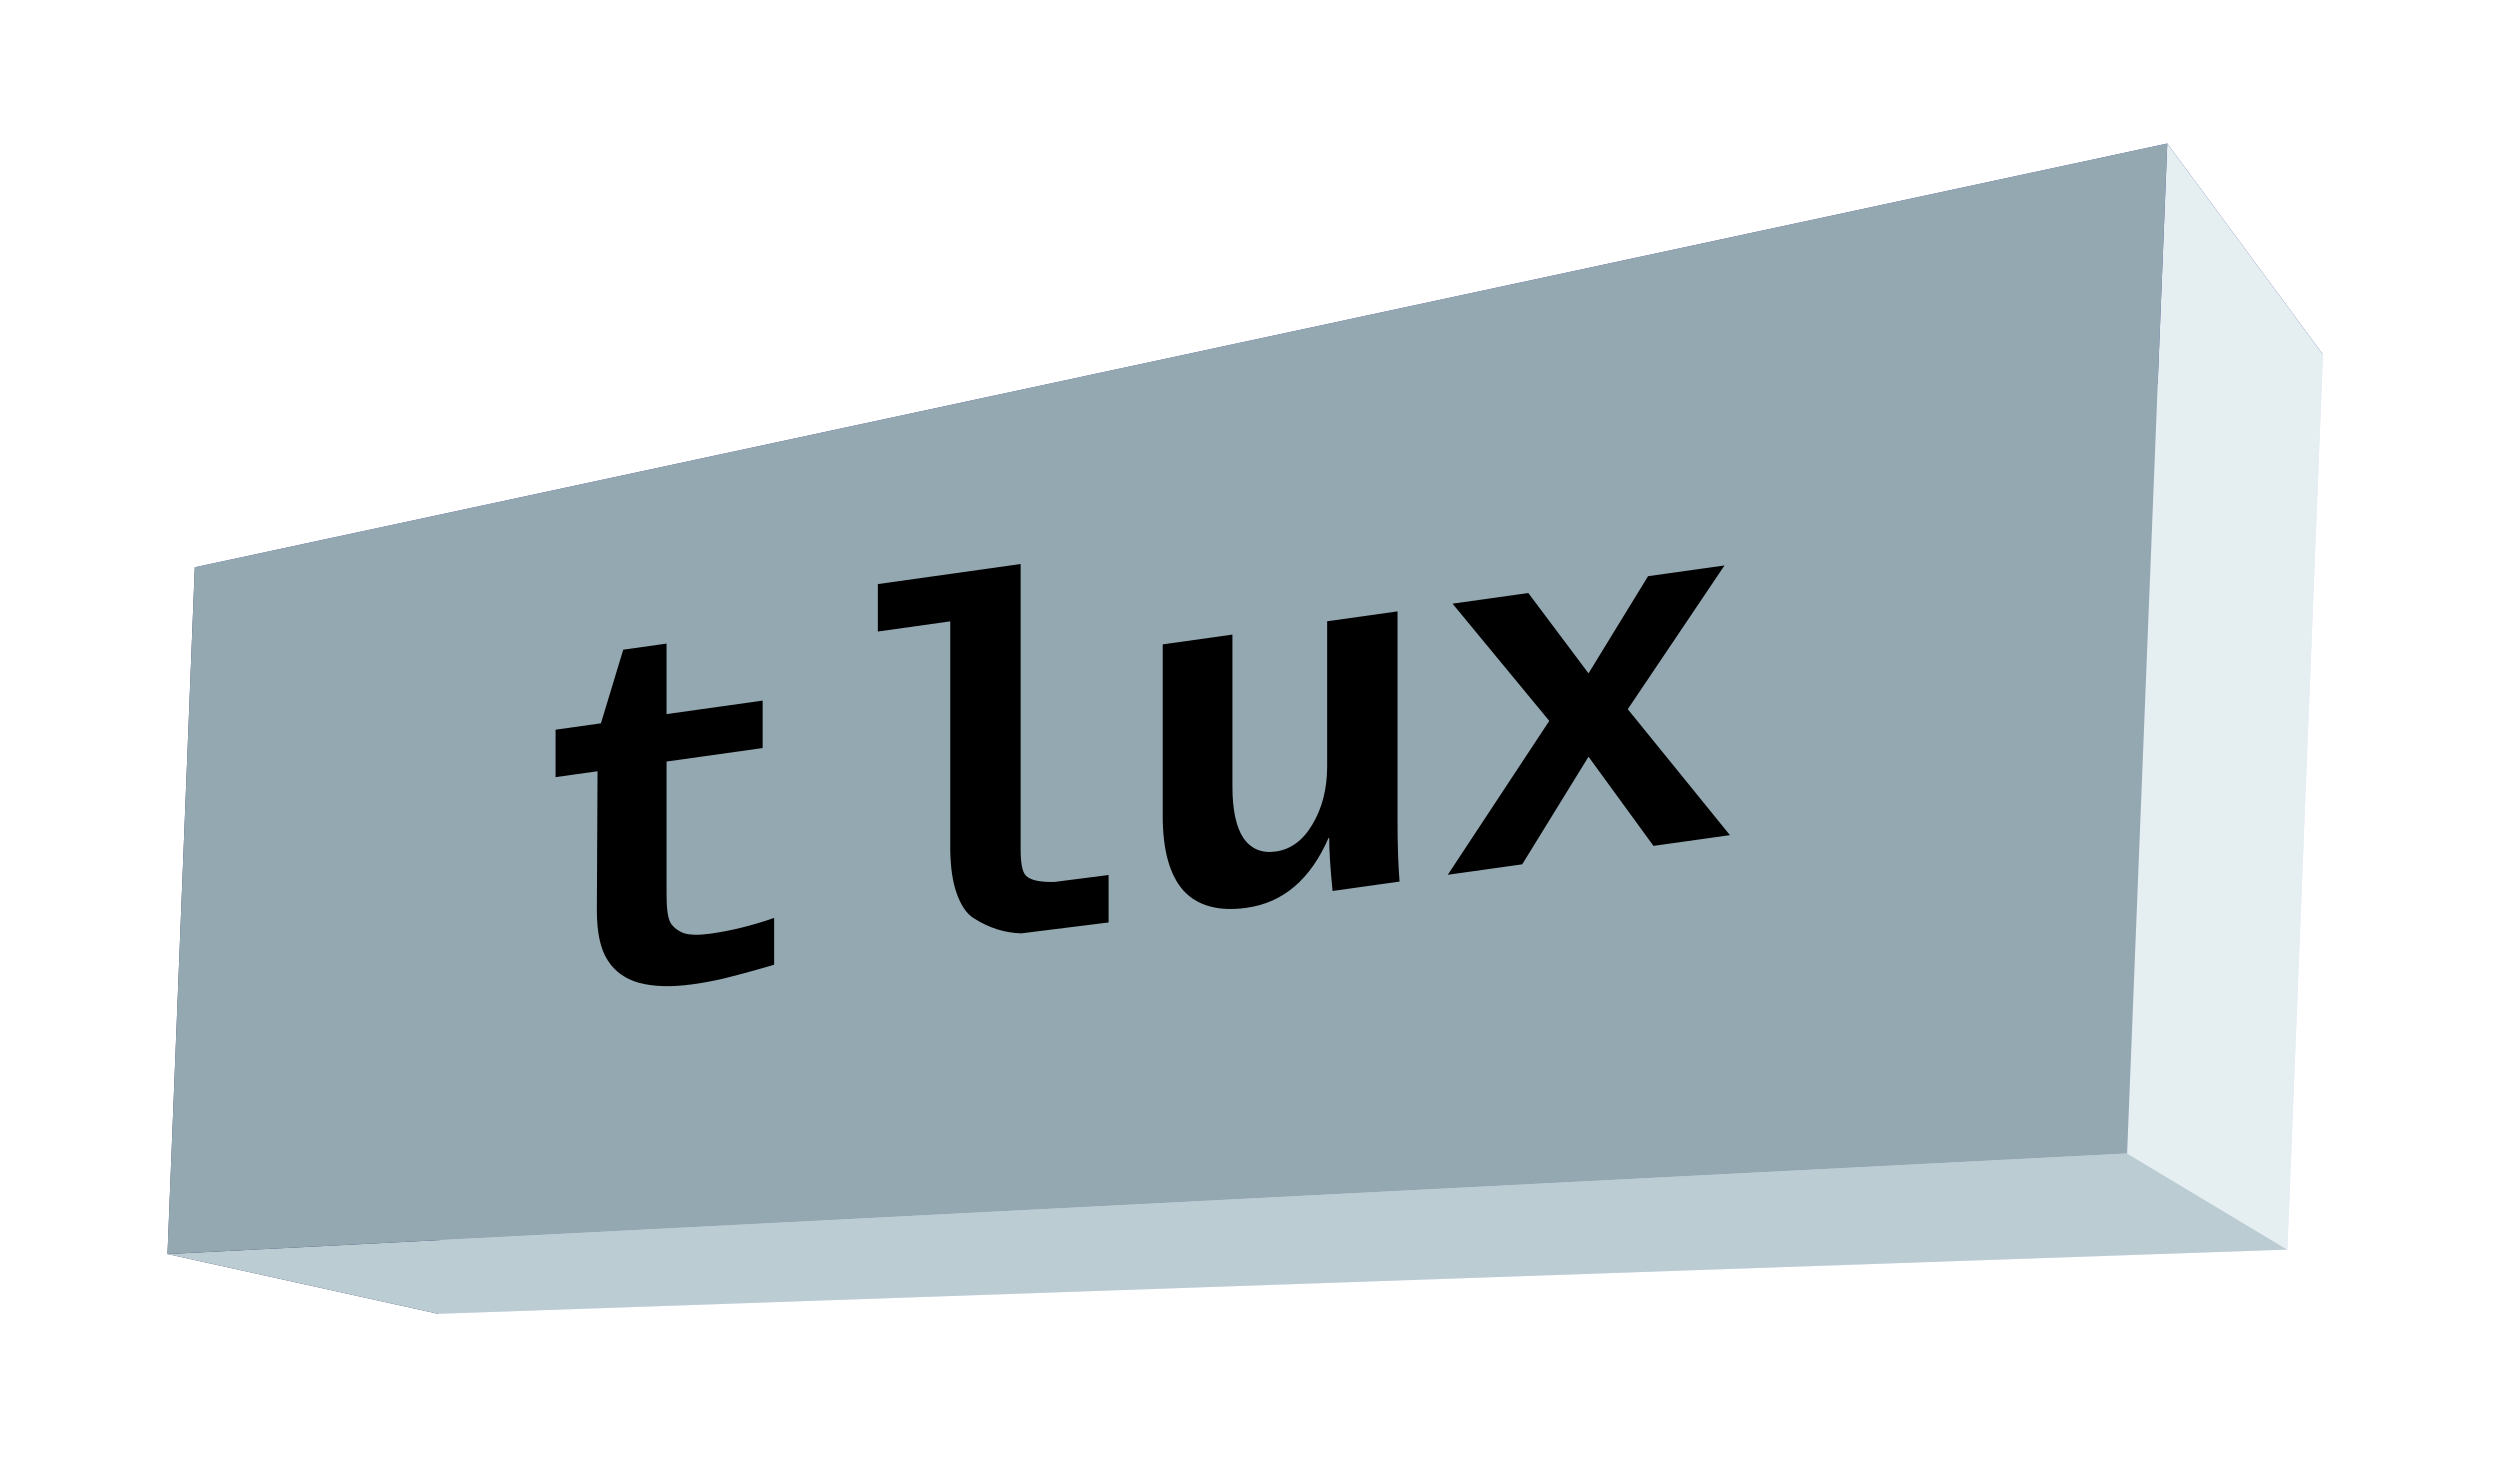
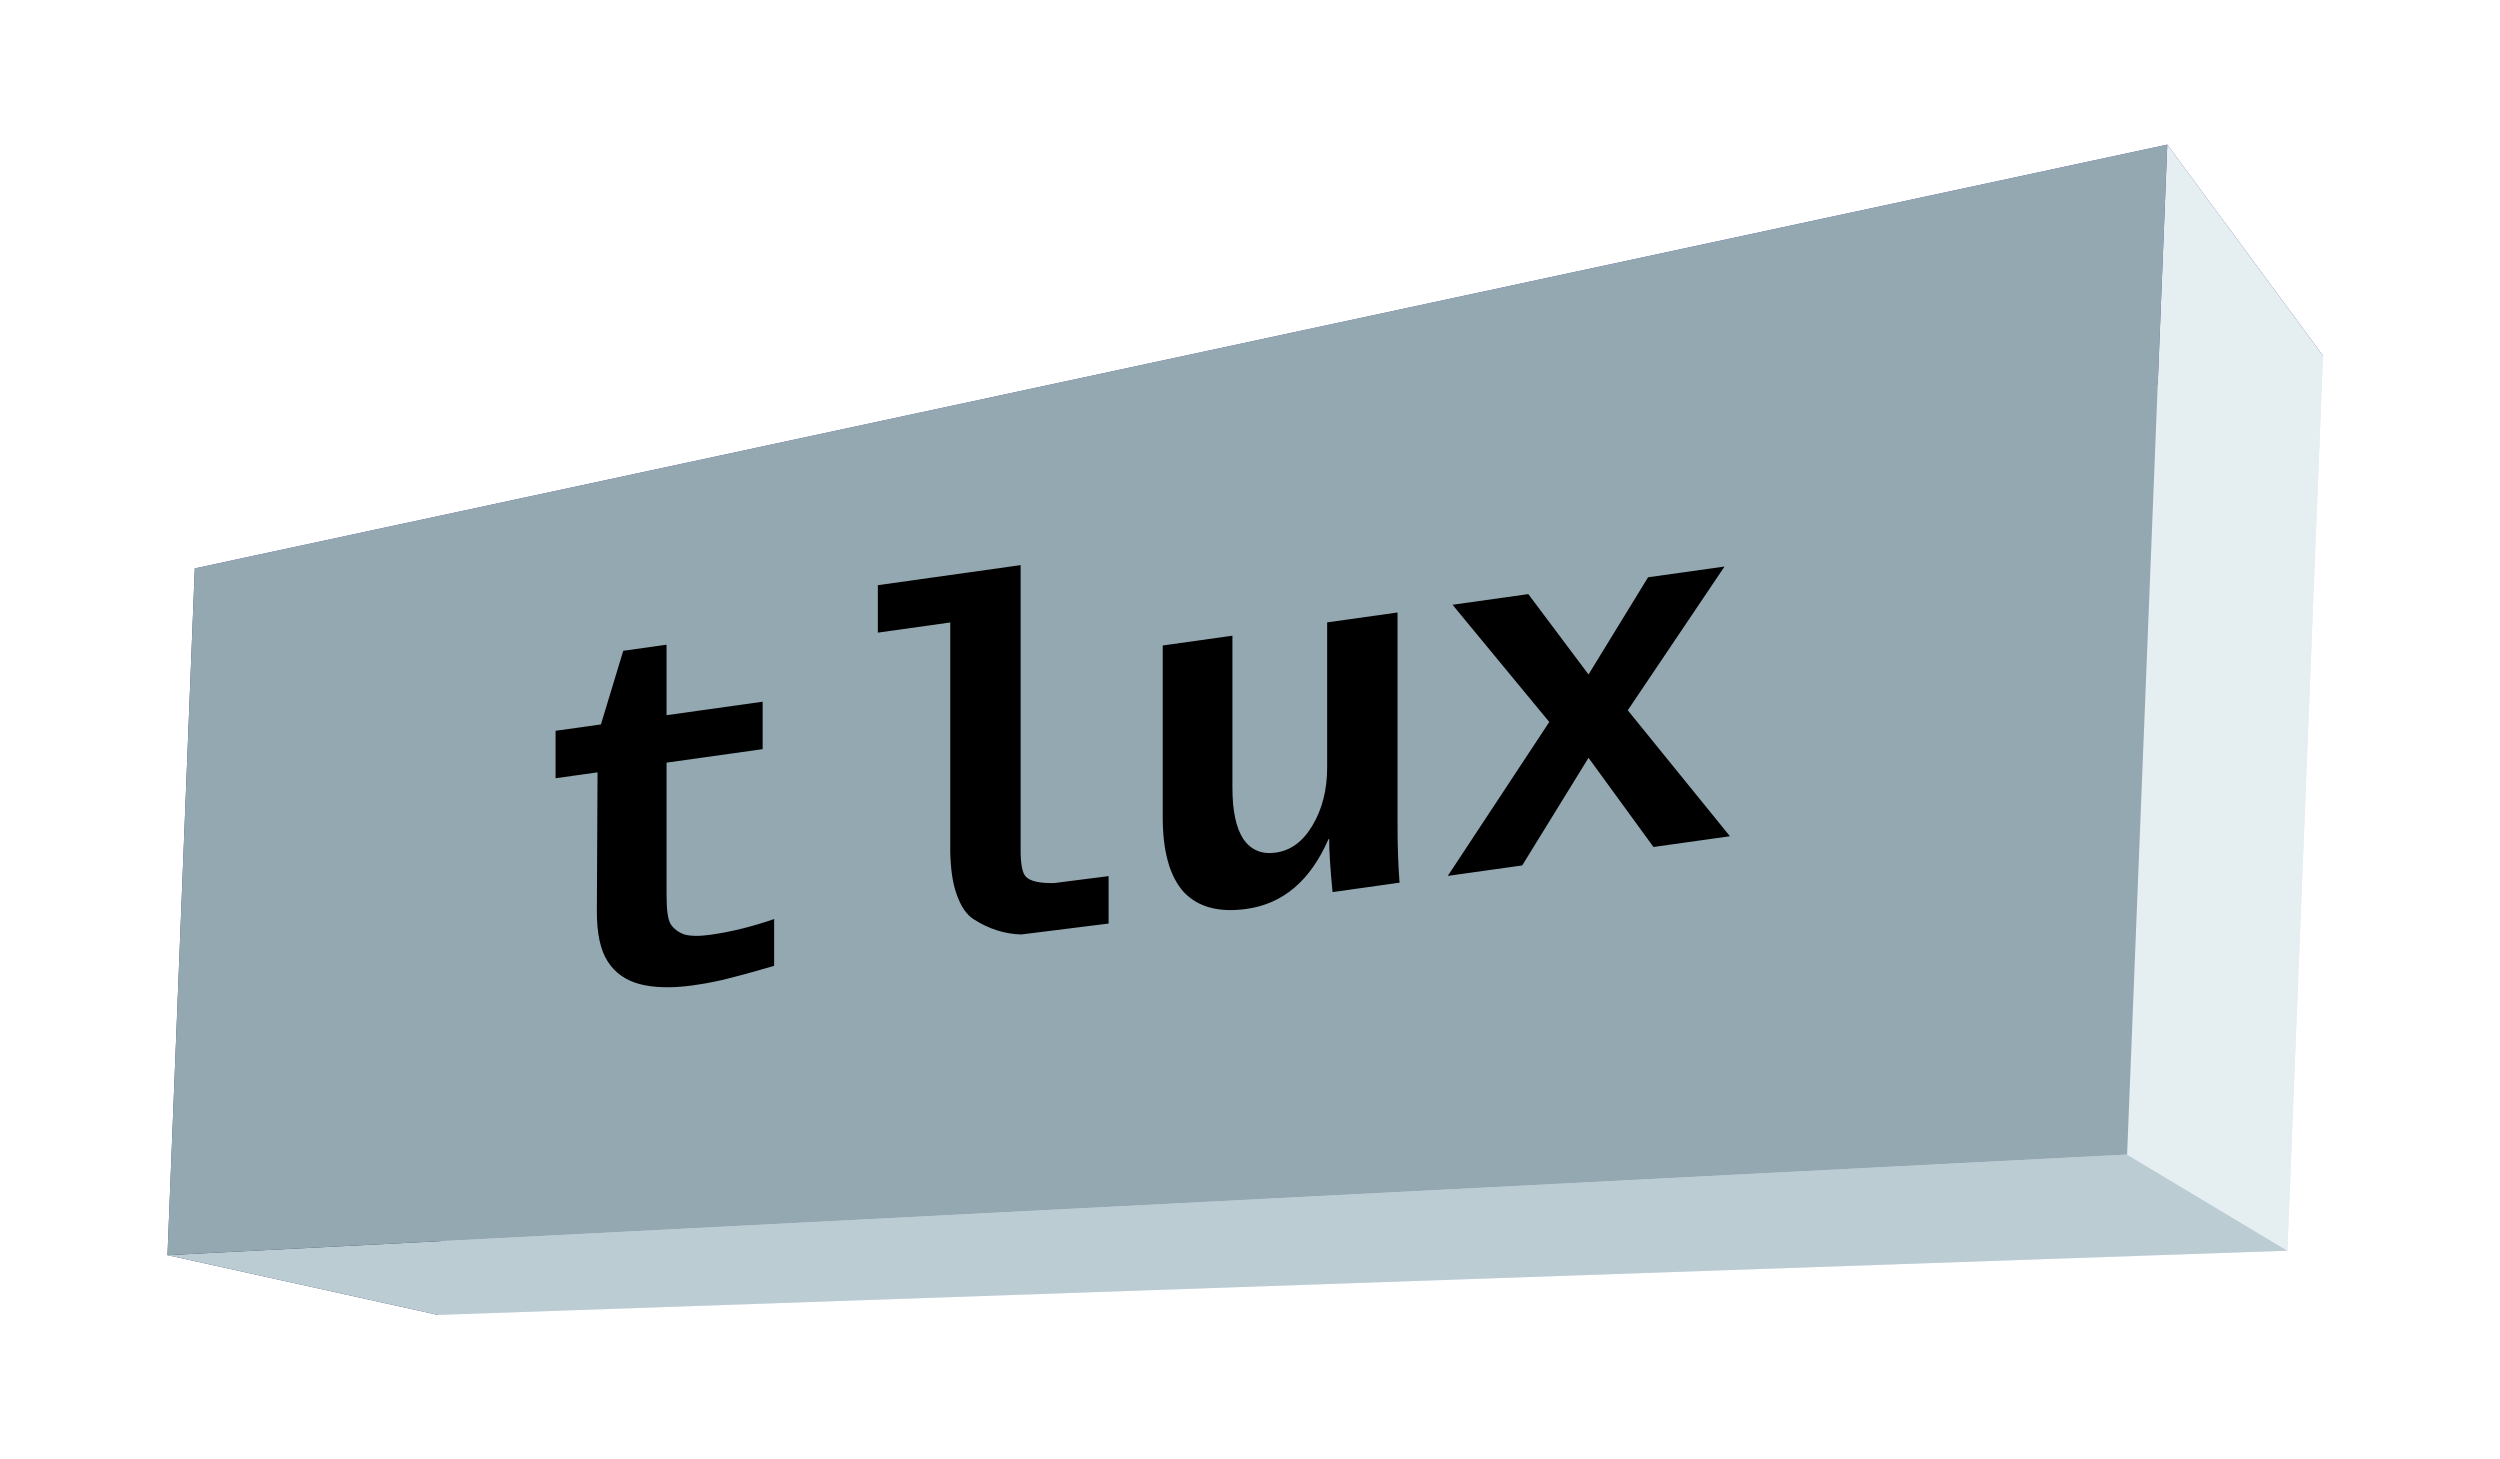
- <svg xmlns="http://www.w3.org/2000/svg" id="svg8" version="1.1" viewBox="0 0 48.011 27.964" height="27.964mm" width="48.011mm">
+ <svg xmlns="http://www.w3.org/2000/svg" id="svg8" version="1.1" viewBox="0 0 48.011 27.964" height="14mm" width="24mm">
  <defs id="defs2">
    <rect id="rect12" height="32.506" width="72.571" y="77.863" x="59.72" />
  </defs>
  <g transform="translate(-90.80356,-56.49036)" id="layer1">
    <text style="font-style:normal;font-weight:normal;font-size:10.583px;line-height:1.25;font-family:sans-serif;white-space:pre;shape-inside:url(#rect12);fill:#000000;fill-opacity:1;stroke:none;" id="text10" xml:space="preserve" />
    <g transform="matrix(0.862198,0,0,0.8036816,16.47579,14.45947)" id="g957">
      <g id="g22">
        <path id="path34" style="fill:#e9e9ff;fill-rule:evenodd;stroke:none;stroke-linejoin:round" d="m 96.522,68.599 41.427,-7.828 -0.793,21.386 -41.193,1.535 z" points="137.949,60.771 137.156,82.157 95.963,83.692 96.522,68.599 " />
        <path id="path24" style="fill:#353564;fill-rule:evenodd;stroke:none;stroke-linejoin:round" d="m 90.546,65.853 -0.608,16.411 6.025,1.428 0.559,-15.093 z" points="89.937,82.264 95.963,83.692 96.522,68.599 90.546,65.853 " />
        <path id="path26" style="fill:#4d4d9f;fill-rule:evenodd;stroke:none;stroke-linejoin:round" d="m 90.546,65.853 43.935,-10.126 3.468,5.043 -41.427,7.828 z" points="134.481,55.727 137.949,60.771 96.522,68.599 90.546,65.853 " />
        <path id="path32" style="fill:#bbcdd2;fill-opacity:1;fill-rule:evenodd;stroke:none;stroke-linejoin:round" d="m 89.937,82.264 43.649,-2.404 3.57,2.297 -41.193,1.535 z" points="133.586,79.86 137.156,82.157 95.963,83.692 89.937,82.264 " />
        <path id="path30" style="fill:#e5eef1;fill-opacity:1;fill-rule:evenodd;stroke:none;stroke-linejoin:round" d="m 134.481,55.727 -0.895,24.133 3.57,2.297 0.793,-21.386 z" points="133.586,79.86 137.156,82.157 137.949,60.771 134.481,55.727 " />
        <path id="path28" style="fill:#94a8b1;fill-opacity:1;fill-rule:evenodd;stroke:none;stroke-linejoin:round" d="m 90.546,65.853 43.935,-10.126 -0.895,24.133 -43.649,2.404 z" points="134.481,55.727 133.586,79.86 89.937,82.264 90.546,65.853 " />
      </g>
      <text id="text18" y="87.835" x="101.277" style="font-style:normal;font-weight:normal;font-size:11.8px;line-height:1.25;font-family:sans-serif;fill:#000000;fill-opacity:1;stroke:none;stroke-width:0.295" xml:space="preserve" transform="matrix(0.9646082,-0.1454154,0,1.03669,0,0)">
        <tspan style="font-style:normal;font-variant:normal;font-weight:bold;font-stretch:normal;font-size:11.8px;font-family:'Courier New';-inkscape-font-specification:'Courier New Bold';font-variant-ligatures:normal;font-variant-caps:normal;font-variant-numeric:normal;font-variant-east-asian:normal;stroke-width:0.295" y="87.835" x="101.277" id="tspan16">tlux</tspan>
      </text>
    </g>
  </g>
</svg>
